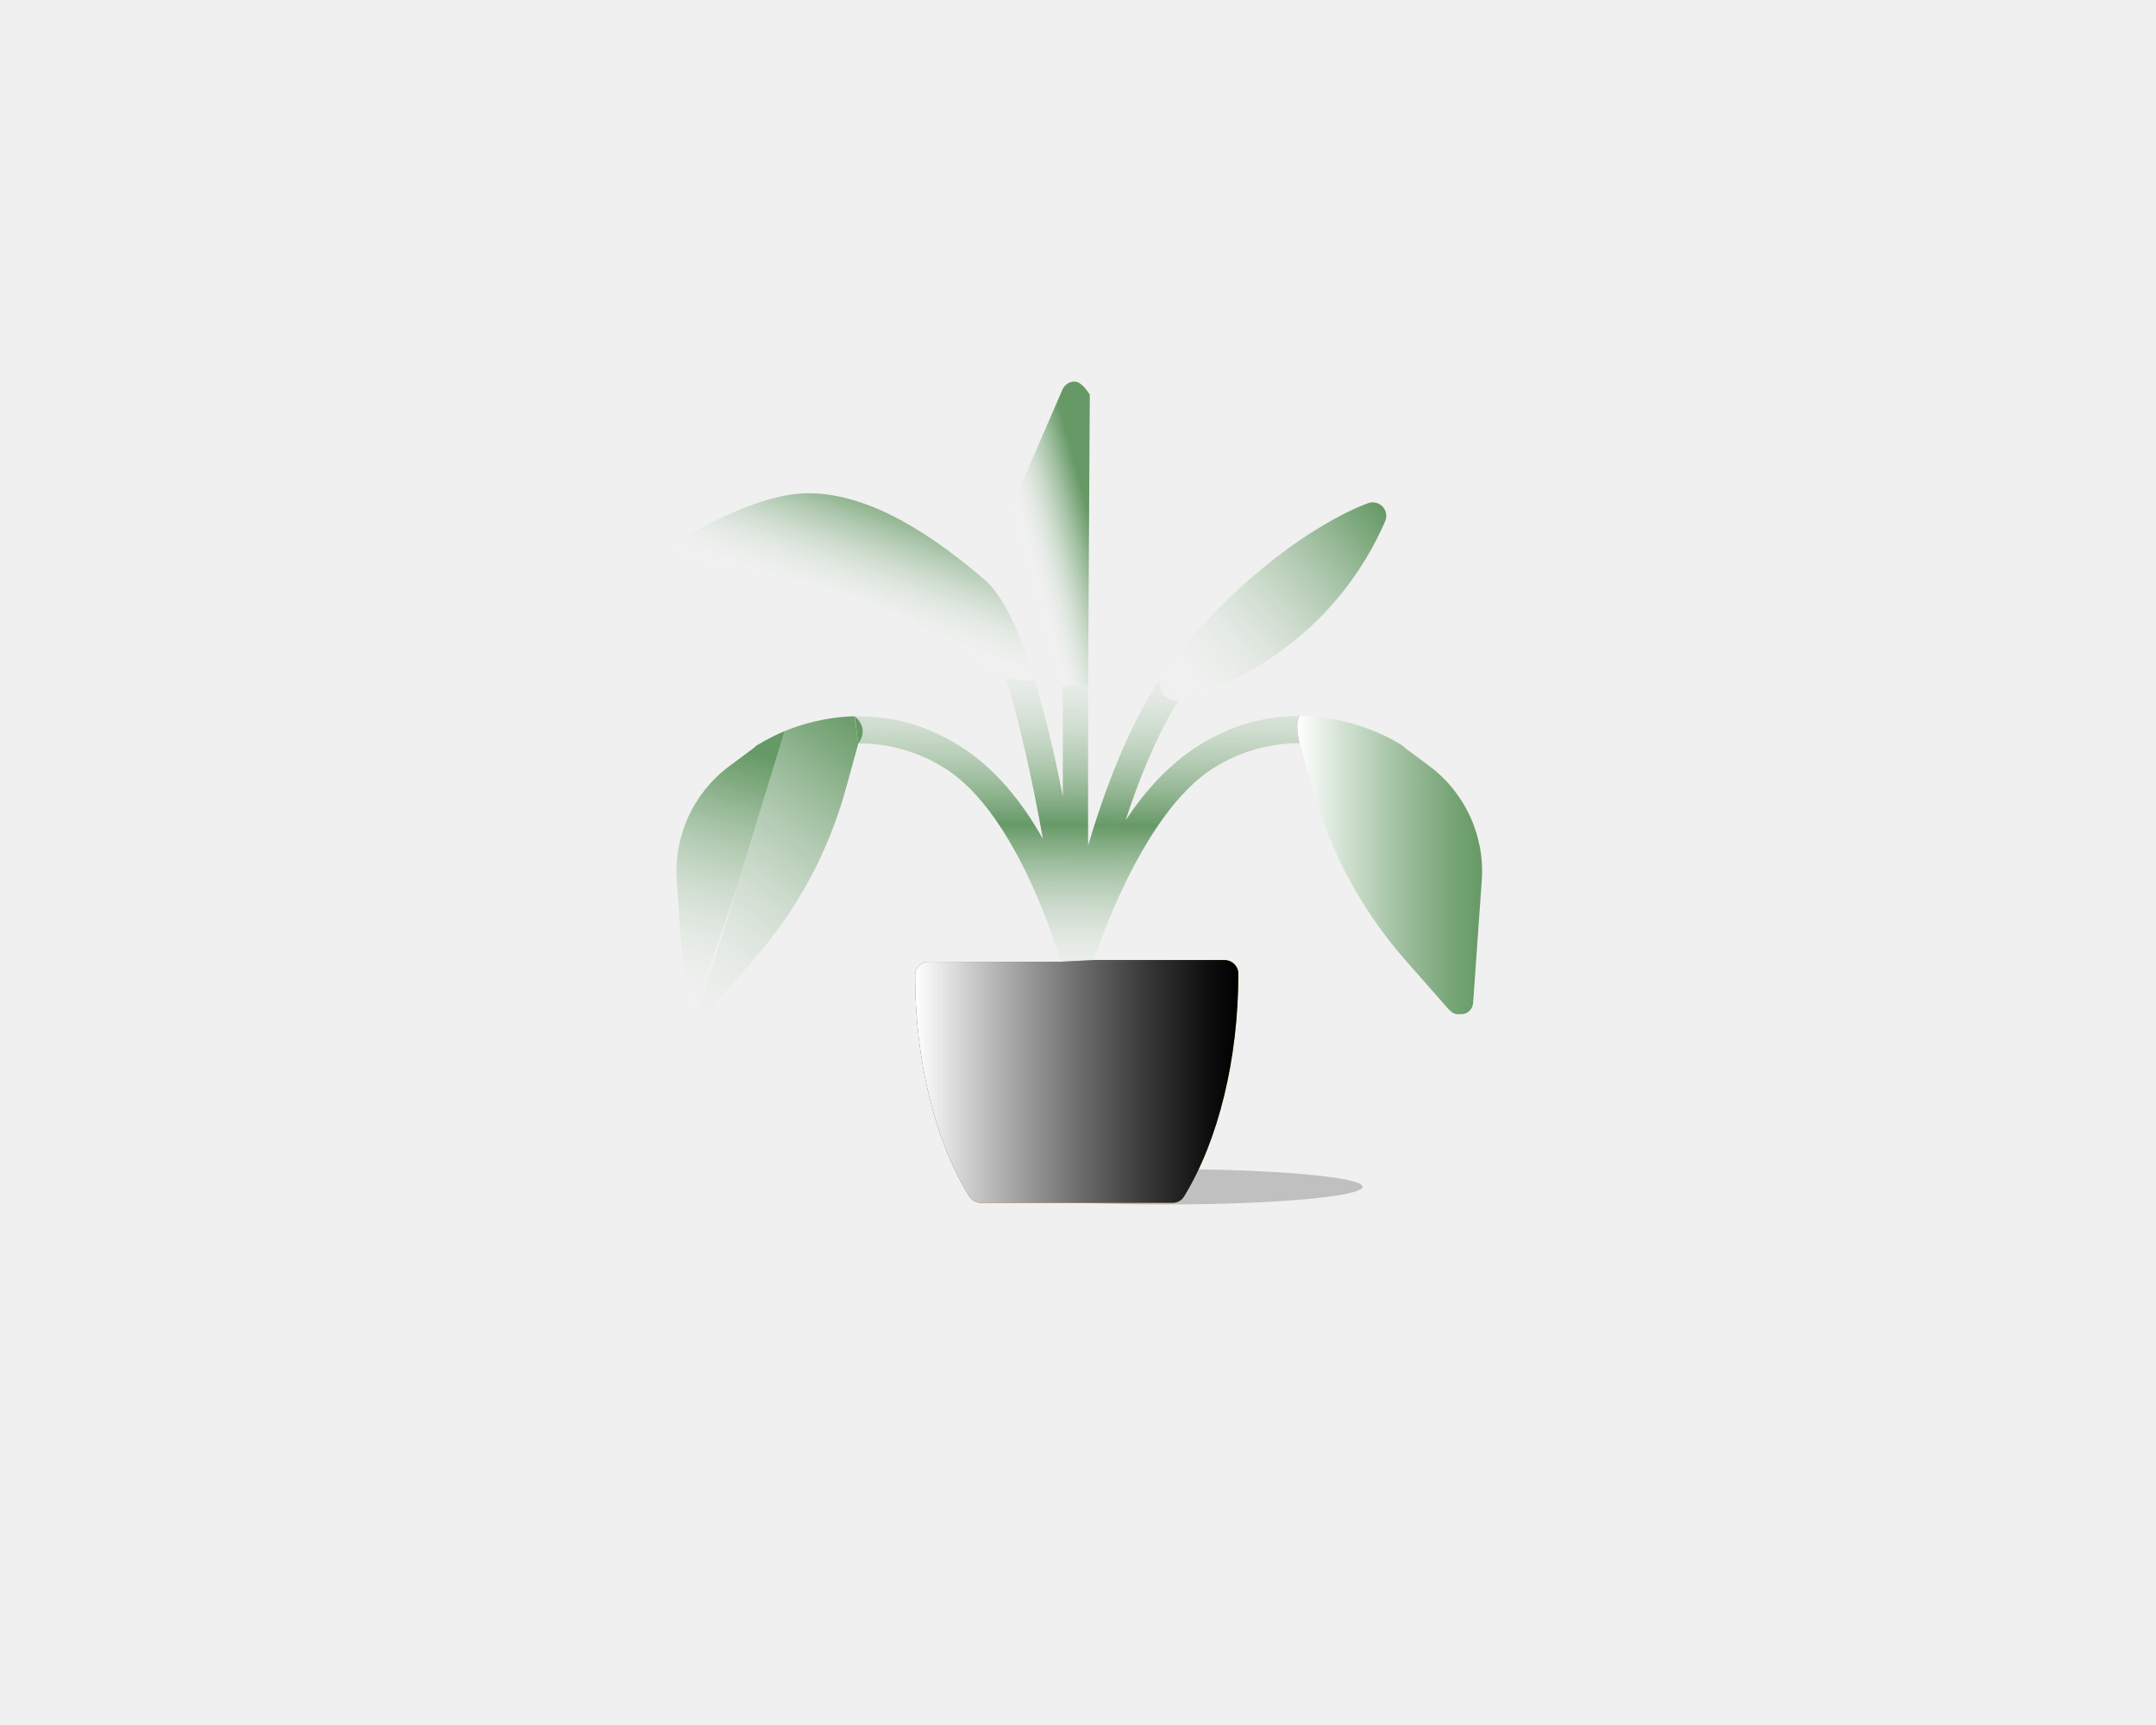
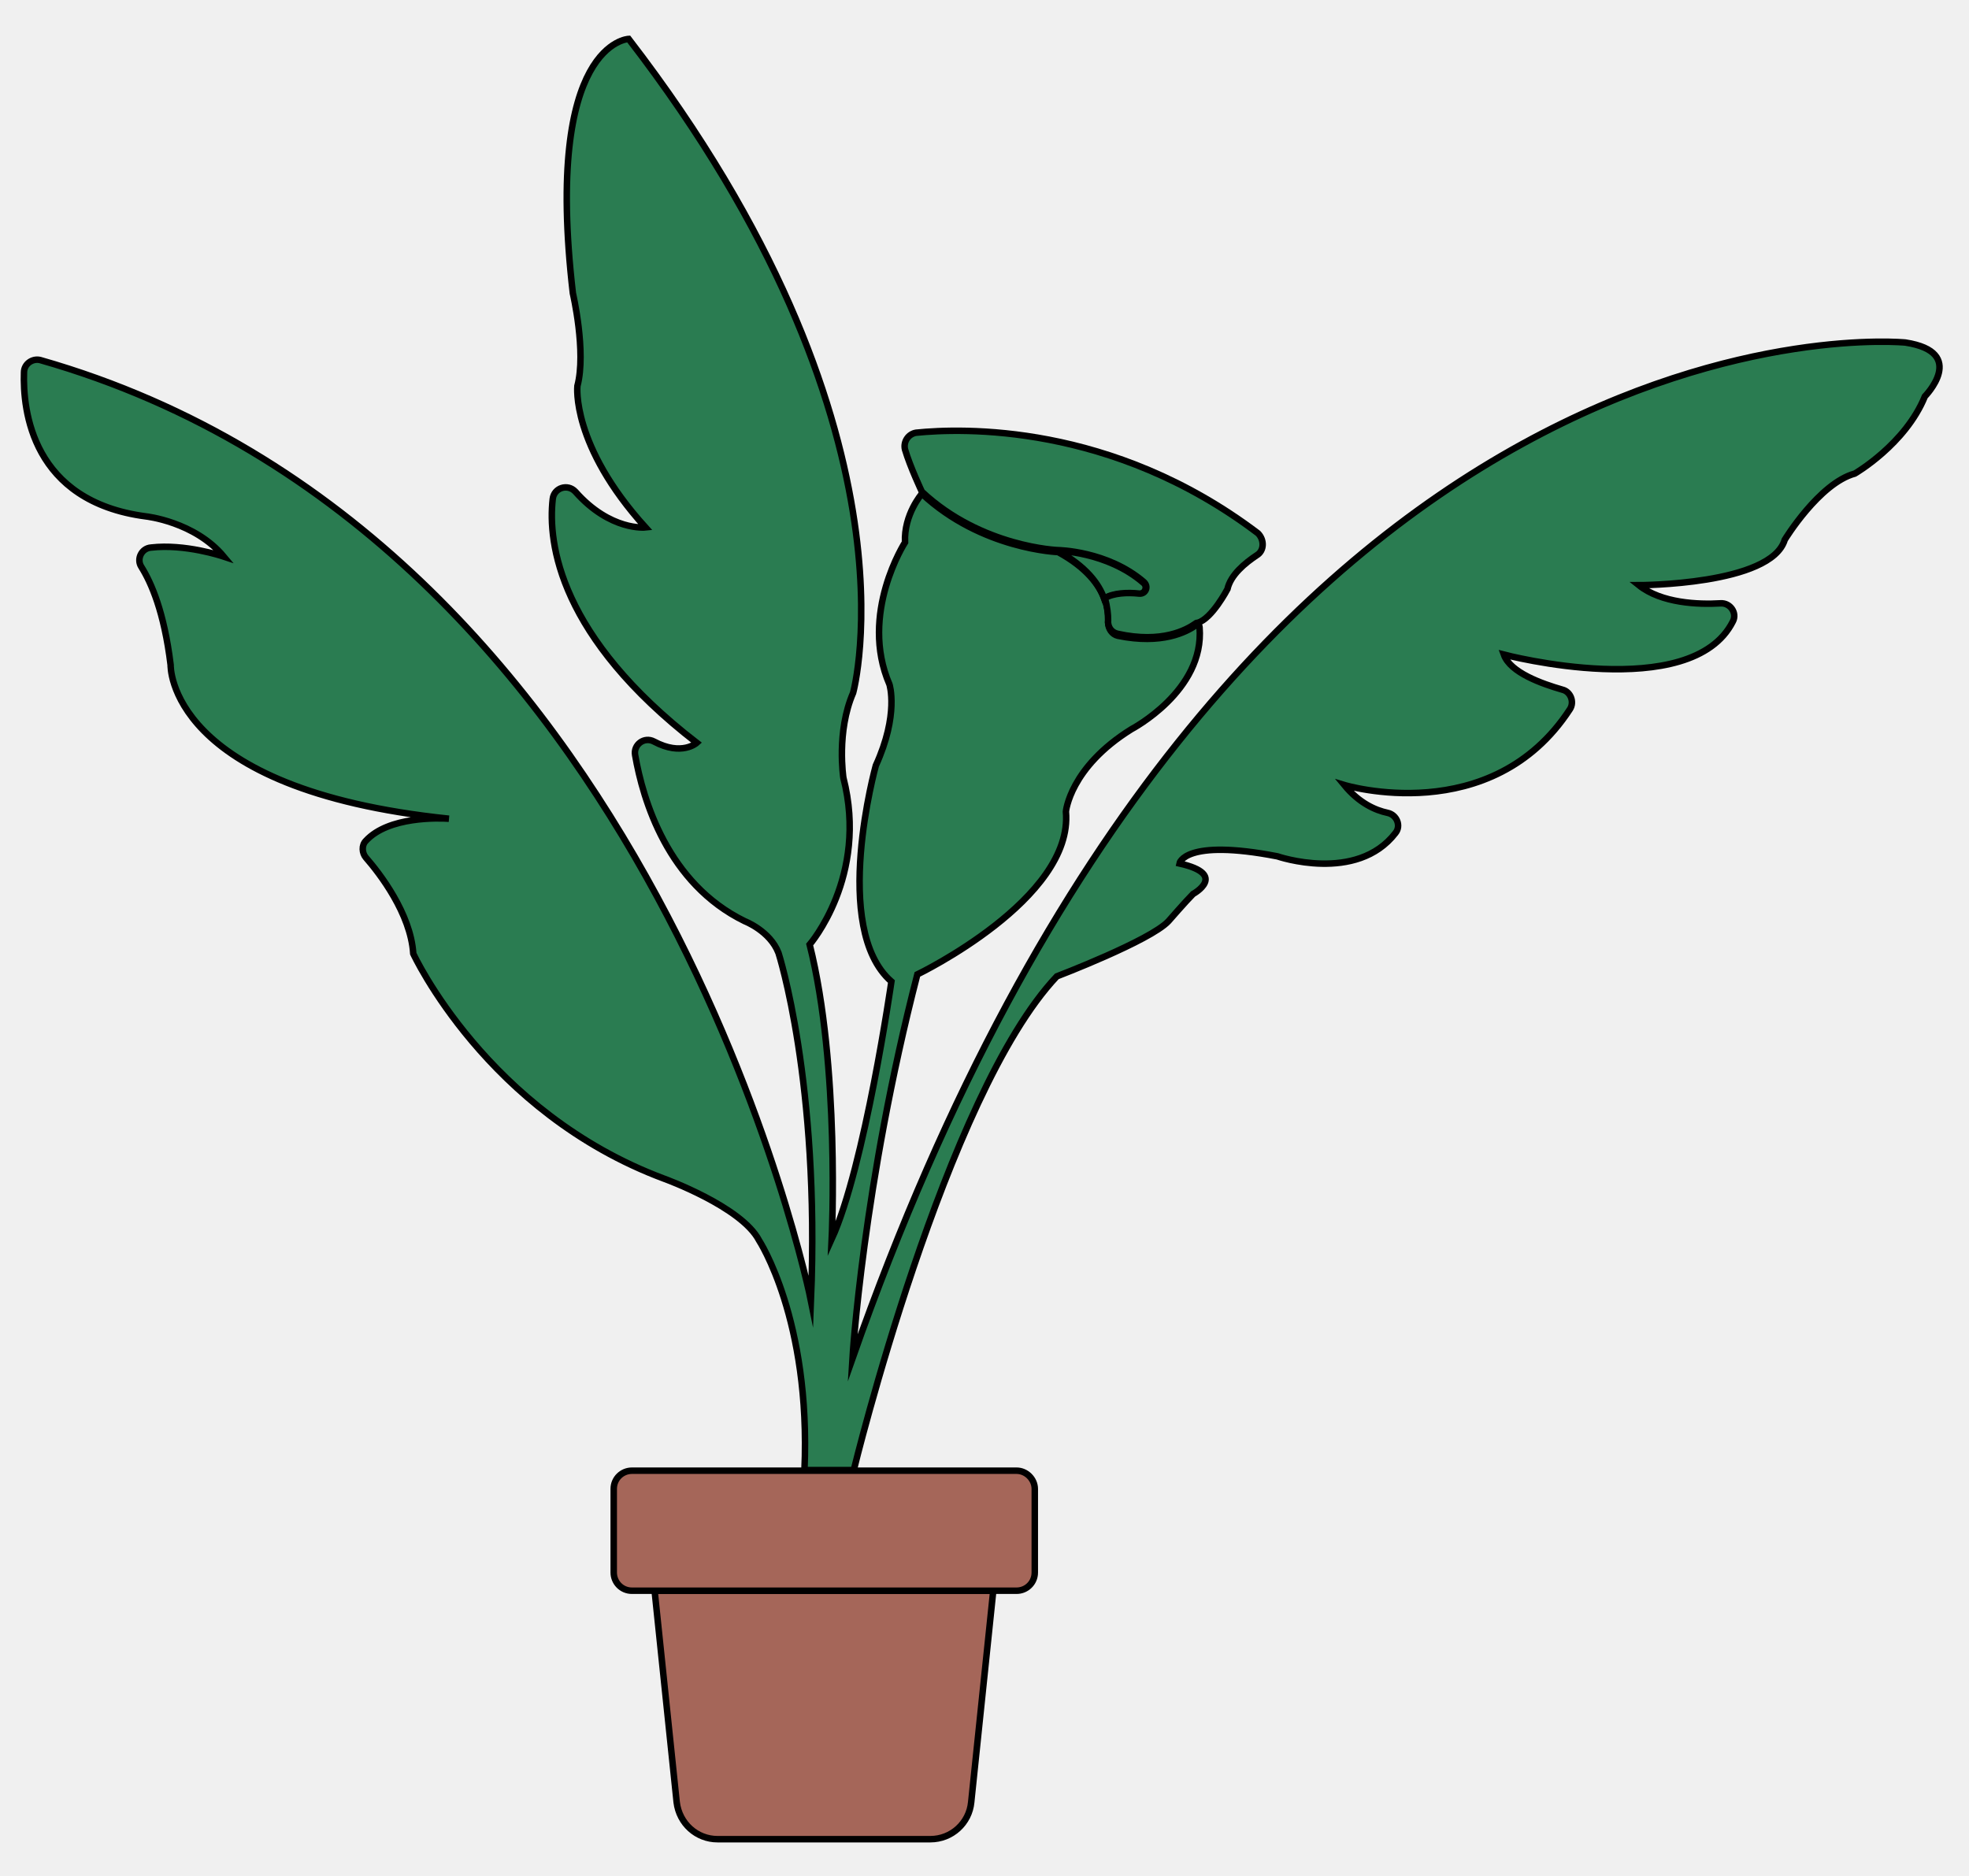
- <svg xmlns="http://www.w3.org/2000/svg" version="1.1" x="0px" y="0px" viewBox="0 0 1280 1024" style="enable-background:new 0 0 1280 1024;" xml:space="preserve">
+ <svg xmlns="http://www.w3.org/2000/svg" version="1.1" x="0px" y="0px" viewBox="0 0 303.5 289.1" style="enable-background:new 0 0 303.5 289.1;" xml:space="preserve">
  <style type="text/css">
	.st0{display:none;}
- 	.st1{display:inline;}
- 	.st2{fill:#143642;}
- 	.st3{opacity:0.2;}
- 	.st4{fill:#B76935;}
- 	.st5{fill:url(#SVGID_1_);}
- 	.st6{fill:url(#SVGID_2_);}
- 	.st7{fill:url(#SVGID_3_);}
- 	.st8{fill:url(#SVGID_4_);}
- 	.st9{fill:url(#SVGID_5_);}
- 	.st10{fill:url(#SVGID_6_);}
- 	.st11{fill:url(#SVGID_7_);}
- 	.st12{fill:url(#SVGID_8_);}
- 	.st13{fill:#669966;}
- 	.st14{fill:url(#SVGID_9_);}
+ 	.st1{fill:#143642;}
+ 	.st2{fill:#A56659;stroke:#000000;stroke-miterlimit:10;}
+ 	.st3{fill:#2A7C51;stroke:#000000;stroke-miterlimit:10;}
+ 	.st4{fill:none;stroke:#000000;stroke-miterlimit:10;}
+ 	.st5{fill:#686160;stroke:#000000;stroke-miterlimit:10;}
+ 	.st6{fill:#FFCC66;stroke:#000000;stroke-miterlimit:10;}
+ 	.st7{fill:#6699CC;stroke:#000000;stroke-miterlimit:10;}
+ 	.st8{fill:#FFD8CA;stroke:#000000;stroke-miterlimit:10;}
+ 	.st9{fill:#7C4C40;stroke:#000000;stroke-miterlimit:10;}
+ 	.st10{stroke:#000000;stroke-miterlimit:10;}
+ 	.st11{fill:#336699;stroke:#000000;stroke-miterlimit:10;}
+ 	.st12{fill:none;stroke:#000000;stroke-linecap:round;stroke-miterlimit:10;}
+ 	.st13{fill:#DB4F4F;stroke:#000000;stroke-linecap:round;stroke-miterlimit:10;}
+ 	.st14{fill:#496E8C;stroke:#000000;stroke-miterlimit:10;}
+ 	.st15{fill:#B59D95;stroke:#000000;stroke-miterlimit:10;}
+ 	.st16{opacity:0.15;fill:#FFFFFF;}
+ 	.st17{fill:#E7B8CC;}
+ 	.st18{fill:#B76935;}
+ 	.st19{fill:#143642;stroke:#FFFFFF;stroke-width:3;stroke-miterlimit:10;}
+ 	.st20{fill:#FFFFFF;}
+ 	.st21{fill:none;stroke:#FFFFFF;stroke-width:2;stroke-miterlimit:10;}
+ 	.st22{fill:none;stroke:#FFFFFF;stroke-width:2;stroke-linecap:round;stroke-miterlimit:10;}
+ 	.st23{fill:#FFFFFF;stroke:#FFFFFF;stroke-width:2;stroke-miterlimit:10;}
</style>
-   <g id="Calque_2" class="st0">
-     <g class="st1">
-       <rect x="2" class="st2" width="1276" height="1024" />
+   <g id="Calque_1" class="st0">
+ </g>
+   <g id="fond">
+ </g>
+   <g id="plante">
+ </g>
+   <g id="lampe">
+ </g>
+   <g id="buffet">
+ </g>
+   <g id="horloge">
+ </g>
+   <g id="talons">
+ </g>
+   <g id="talon3">
+ </g>
+   <g id="forme">
+ </g>
+   <g id="couleurs">
+ </g>
+   <g id="plante2">
+ </g>
+   <g id="plante3">
+     <path class="st2" d="M153.1,245.2l-3.4,32.6c-0.3,3.2-3,5.7-6.3,5.7h-32.8c-3.2,0-5.9-2.4-6.3-5.7l-3.4-32.6H153.1z" />
+     <path class="st2" d="M159.5,229.5v12.9c0,1.6-1.3,2.8-2.8,2.8H97.4c-1.6,0-2.8-1.3-2.8-2.8v-12.9c0-1.6,1.3-2.8,2.8-2.8h59.3   C158.2,226.7,159.5,228,159.5,229.5z" />
+     <g>
+       <path class="st3" d="M296.7,61.1c-3,7.4-10.8,11.9-10.8,11.9c-5.5,1.5-10.8,10.2-10.8,10.2c-2.1,7-22.5,7-22.5,7    c3.5,2.8,9.2,3,12.6,2.8c1.5-0.1,2.6,1.5,1.9,2.8c-6.4,12.7-35.3,5.1-35.3,5.1c1,2.8,5.9,4.5,9,5.4c1.3,0.3,1.9,1.9,1.2,3    c-12.1,18.6-34.8,11.7-34.8,11.7c2.3,2.8,4.8,3.9,6.7,4.3c1.4,0.3,2.1,2,1.2,3.1c-6,7.8-18.2,3.6-18.2,3.6    c-14.4-2.8-15.1,1.1-15.1,1.1c7.6,1.7,2.1,4.7,2.1,4.7c-1.1,1.1-3.8,4.2-3.8,4.2c-2.8,3-17.2,8.5-17.2,8.5    c-17.2,18.2-31.3,76.1-31.3,76.1H124c1-23.2-7-35.4-7-35.4c-2.7-5.2-14.6-9.5-14.6-9.5C75,171.5,63.7,147,63.7,147    c-0.4-6.2-5.2-12.4-7.3-14.8c-0.6-0.7-0.7-1.9,0-2.6c3.5-3.8,11.3-3.5,12.8-3.4c-43.5-4.5-42.9-23.7-42.9-23.7    c-1-8.2-3-12.7-4.5-15.1c-0.8-1.2,0-2.9,1.5-3c5.2-0.6,10.9,1.3,11.2,1.4c-4.5-5.4-12-6.2-12-6.2C4.9,77.3,3.5,63.2,3.7,57.4    c0-1.3,1.3-2.2,2.5-1.9c95.1,27.1,118.8,145,118.8,145c1.4-33.8-5-53.6-5-53.6c-1.3-3.4-5.2-4.9-5.2-4.9    c-11.9-5.8-15.7-18.7-16.9-25.6c-0.3-1.6,1.4-2.9,2.9-2.1c4.3,2.3,6.6,0.2,6.6,0.2c-21.1-16.3-23-30.7-22.2-37.6    c0.2-1.7,2.3-2.4,3.5-1.1c5.4,6.1,10.8,5.5,10.8,5.5C88,68.6,89,59.5,89,59.5c1.4-5.3-0.7-14.3-0.7-14.3C83.8,6.5,96.9,6,96.9,6    c46,59.7,34.6,100.8,34.6,100.8c-2.6,6-1.5,13.1-1.5,13.1c3.9,15.2-5.2,25.7-5.2,25.7c4.7,18.7,3.4,45.4,3.4,45.4    c5.1-11.2,9.2-39.7,9.2-39.7c-9.4-8.2-2.4-33.3-2.4-33.3c3.6-7.9,2.1-12.5,2.1-12.5c-4.7-10.9,2.4-21.9,2.4-21.9    c-0.2-4.3,2.6-7.5,2.6-7.5c9.2,8.6,21,9,21,9c4.4,2.4,6.4,5.1,7.2,7.4c0.5,1.3,0.6,2.5,0.5,3.4c0,1,0.6,1.9,1.5,2.1    c6.8,1.4,10.6-0.6,12-1.6c0.1-0.1,0.2-0.1,0.3-0.1c0.2,0,0.3,0.2,0.3,0.4c0.8,9.8-10.5,15.7-10.5,15.7    c-9.5,5.9-10.1,12.7-10.1,12.7c1.2,13.5-22.9,25.1-22.9,25.1c-8.4,32.5-10,59.2-10,59.2C190.1,42.4,293.7,52.8,293.7,52.8    C303.4,54.3,296.7,61.1,296.7,61.1z" />
+       <path class="st3" d="M175.5,91.6c-1.8-0.2-4-0.1-5.3,0.7c-0.8-2.3-2.8-5-7.2-7.4c0,0,7.6,0.1,13.2,4.9    C177,90.4,176.5,91.6,175.5,91.6z" />
+       <path class="st3" d="M193.7,85.6c-1.8,1.2-4,3-4.5,5.2c0,0-2.4,4.6-4.6,5.2c-0.1,0-0.2,0-0.3,0.1c-1.4,1-5.2,3.1-12,1.6    c-1-0.2-1.6-1.1-1.5-2.1c0-0.9-0.1-2-0.5-3.4c1.3-0.8,3.5-0.9,5.3-0.7c1,0.1,1.5-1.1,0.7-1.8c-5.6-4.8-13.2-4.9-13.2-4.9    s-11.8-0.4-21-9c0,0-1.8-3.8-2.6-6.5c-0.3-1.2,0.5-2.4,1.7-2.6c6.9-0.7,30.1-1.6,52.7,15.5C194.9,83.2,194.9,84.9,193.7,85.6z" />
    </g>
  </g>
-   <g id="Calque_3">
-     <g class="st3">
-       <ellipse cx="691.5" cy="704.5" rx="117.5" ry="10.5" />
-     </g>
-   </g>
-   <g id="Calque_1">
-     <g>
-       <g>
-         <path class="st4" d="M418,516.6v-0.8C418,516,418,516.3,418,516.6z" />
-       </g>
-       <g>
-         <linearGradient id="SVGID_1_" gradientUnits="userSpaceOnUse" x1="543.38" y1="642" x2="735.21" y2="642">
-           <stop offset="0" style="stop-color:#6A3600" />
-           <stop offset="0.145" style="stop-color:#834712" />
-           <stop offset="0.385" style="stop-color:#A9602B" />
-           <stop offset="0.513" style="stop-color:#B76935" />
-           <stop offset="0.638" style="stop-color:#BE6F2D" />
-           <stop offset="0.828" style="stop-color:#D27E19" />
-           <stop offset="1" style="stop-color:#E99000" />
-         </linearGradient>
-         <path class="st5" d="M735.2,578c0,50.6-11.8,98.8-32.2,132.2c-1.4,2.4-4,3.8-6.8,3.8h-114c-2.7,0-5.3-1.5-6.8-3.8     c-20.4-33.1-32.1-80.9-32.1-131.3c0-4.4,3.6-8,8-8h78.5l19.6-1h77.8C731.6,570,735.2,573.6,735.2,578z" />
-       </g>
-       <g>
-         <linearGradient id="SVGID_2_" gradientUnits="userSpaceOnUse" x1="543.38" y1="642" x2="735.21" y2="642">
-           <stop offset="0" style="stop-color:#FFFFFF" />
-           <stop offset="0.196" style="stop-color:#C4C4C4" />
-           <stop offset="0.49" style="stop-color:#717171" />
-           <stop offset="0.731" style="stop-color:#343434" />
-           <stop offset="0.907" style="stop-color:#0E0E0E" />
-           <stop offset="1" style="stop-color:#000000" />
-         </linearGradient>
-         <path class="st6" d="M735.2,578c0,50.6-11.8,98.8-32.2,132.2c-1.4,2.4-4,3.8-6.8,3.8h-114c-2.7,0-5.3-1.5-6.8-3.8     c-20.4-33.1-32.1-80.9-32.1-131.3c0-4.4,3.6-8,8-8h78.5l19.6-1h77.8C731.6,570,735.2,573.6,735.2,578z" />
-       </g>
-       <g>
-         <linearGradient id="SVGID_3_" gradientUnits="userSpaceOnUse" x1="640.324" y1="371.104" x2="637.829" y2="591.251">
-           <stop offset="0" style="stop-color:#FFFFFF;stop-opacity:0" />
-           <stop offset="0.539" style="stop-color:#669966" />
-           <stop offset="0.987" style="stop-color:#F2F6F2;stop-opacity:4.557531e-02" />
-         </linearGradient>
-         <path class="st7" d="M771.8,425c-18-0.1-38.7,4.1-59.9,17.4c-17.9,11.2-32.2,27.3-43.6,44.5c7.8-24.2,18.1-49.6,31.4-71.4     c-12.3,1.5-11.3-12.3-11.3-12.3C669,433.3,655.5,470,646,502v-95l-15-0.1v65.8c-4.6-23.4-10.2-47.5-16.7-68.7l-17-0.8     c8.6,27.4,16,62.2,21.9,94.9c-11.8-21.1-27.9-41.9-49.7-55.5c-22-13.7-43.4-17.8-61.9-17.3h-0.2l2.2,16c18.2-0.1,36,5,51.4,14.8     c44.3,27.6,68.8,114.9,68.8,114.9l19.6-1c0,0,27.4-86.9,71-114c15.4-9.8,33.2-14.9,51.4-14.8C771.8,441.2,768.7,430,771.8,425z" />
-       </g>
-       <g>
-         <linearGradient id="SVGID_4_" gradientUnits="userSpaceOnUse" x1="374.792" y1="608.538" x2="514.597" y2="427.211">
-           <stop offset="0" style="stop-color:#FFFFFF;stop-opacity:0" />
-           <stop offset="0.228" style="stop-color:#D6E4D6;stop-opacity:0.228" />
-           <stop offset="0.591" style="stop-color:#9ABC9A;stop-opacity:0.591" />
-           <stop offset="0.859" style="stop-color:#74A374;stop-opacity:0.859" />
-           <stop offset="1" style="stop-color:#669966" />
-         </linearGradient>
-         <path class="st8" d="M509.6,441.3l-7.6,27.5c-10.3,37.2-28.9,71.5-54.3,100.5l-26.9,30.6l-0.1-0.1c-1.5,1.7-3.6,2.8-5.9,3.2H414     c8-26.1,16.6-54,24.4-79.4c14-45.5,25.6-83.2,27.3-88.9c0.1-0.2,0.1-0.3,0.1-0.5c0-0.1,0-0.1,0-0.2c0,0,0,0,0,0     c10.3-4.2,24.7-8.4,41.4-8.8L509.6,441.3z" />
-       </g>
-       <g>
-         <linearGradient id="SVGID_5_" gradientUnits="userSpaceOnUse" x1="692.695" y1="413.97" x2="824.127" y2="304.783">
-           <stop offset="0" style="stop-color:#FFFFFF;stop-opacity:0" />
-           <stop offset="0.228" style="stop-color:#D6E4D6;stop-opacity:0.228" />
-           <stop offset="0.591" style="stop-color:#9ABC9A;stop-opacity:0.591" />
-           <stop offset="0.859" style="stop-color:#74A374;stop-opacity:0.859" />
-           <stop offset="1" style="stop-color:#669966" />
-         </linearGradient>
-         <path class="st9" d="M822.3,309.6l-1.5,3.3c-23.1,50.5-67.5,88.1-121.1,102.6c0,0,0,0,0,0c-12.3,1.5-11.3-12.3-11.3-12.3     c5.1-8,10.7-15.5,16.6-22.3c56.8-64.9,105.5-81.6,107.5-82.3c3-1,6.4-0.1,8.5,2.3C823.1,303.3,823.6,306.7,822.3,309.6z" />
-       </g>
-       <g>
-         <linearGradient id="SVGID_6_" gradientUnits="userSpaceOnUse" x1="606.513" y1="326.233" x2="648.983" y2="314.703">
-           <stop offset="0" style="stop-color:#FFFFFF;stop-opacity:0" />
-           <stop offset="0.228" style="stop-color:#D6E4D6;stop-opacity:0.228" />
-           <stop offset="0.591" style="stop-color:#9ABC9A;stop-opacity:0.591" />
-           <stop offset="0.859" style="stop-color:#74A374;stop-opacity:0.859" />
-           <stop offset="1" style="stop-color:#669966" />
-         </linearGradient>
-         <path class="st10" d="M647,234.3L646,407l-15-0.1l-30.5-101.1c-0.6-1.8-0.5-3.8,0.3-5.5l30-69.1c1.3-2.8,4-4.7,7.1-4.7     C642.4,226.4,647,234.3,647,234.3z" />
-       </g>
-       <g>
-         <linearGradient id="SVGID_7_" gradientUnits="userSpaceOnUse" x1="505.592" y1="369.676" x2="534.627" y2="290.903">
-           <stop offset="0" style="stop-color:#FFFFFF;stop-opacity:0" />
-           <stop offset="0.228" style="stop-color:#D6E4D6;stop-opacity:0.228" />
-           <stop offset="0.591" style="stop-color:#9ABC9A;stop-opacity:0.591" />
-           <stop offset="0.859" style="stop-color:#74A374;stop-opacity:0.859" />
-           <stop offset="1" style="stop-color:#669966" />
-         </linearGradient>
-         <path class="st11" d="M614.3,404l-17-0.8l-57-36.1l-7.5-3.3c-30.1-13.1-62.1-21.6-94.7-25.2l-30.6-3.4c-3.4-0.4-6.1-2.9-6.9-6.2     c-0.8-3.3,0.6-6.8,3.5-8.6c1.8-1.1,44.1-27.6,75.6-27.6c30.4,0,64.7,16.8,104.9,51.4C596,354,606,376.5,614.3,404z" />
-       </g>
-       <g>
-         <linearGradient id="SVGID_8_" gradientUnits="userSpaceOnUse" x1="770.436" y1="513.566" x2="879.933" y2="513.566">
-           <stop offset="0" style="stop-color:#FFFFFF" />
-           <stop offset="0.228" style="stop-color:#D6E4D6" />
-           <stop offset="0.591" style="stop-color:#9ABC9A" />
-           <stop offset="0.859" style="stop-color:#74A374" />
-           <stop offset="1" style="stop-color:#669966" />
-         </linearGradient>
-         <path class="st12" d="M879.7,522.7l-5.1,72.4c-0.2,3.9-3.3,7.1-7.2,6.9h-0.8c-2.3,0.4-4.4-0.6-5.9-2.3l-0.1,0.1l-26.9-30.6     c-25.3-29-43.9-63.4-54.3-100.5l-7.6-27.5c0,0-3.2-11.1,0-16.2c34.2,0.2,59,16.4,60.6,17.5c0.6,0.4,1.1,0.9,1.6,1.4l14.4,10.7     C869.8,470.5,881.6,496.1,879.7,522.7z" />
-       </g>
-       <g>
-         <g>
-           <path class="st13" d="M418,516.6v-0.8C418,516,418,516.3,418,516.6z" />
-         </g>
-       </g>
-       <g>
-         <linearGradient id="SVGID_9_" gradientUnits="userSpaceOnUse" x1="396.061" y1="603.455" x2="440.935" y2="445.066">
-           <stop offset="0" style="stop-color:#FFFFFF;stop-opacity:0" />
-           <stop offset="0.228" style="stop-color:#D6E4D6;stop-opacity:0.228" />
-           <stop offset="0.591" style="stop-color:#9ABC9A;stop-opacity:0.591" />
-           <stop offset="0.859" style="stop-color:#74A374;stop-opacity:0.859" />
-           <stop offset="1" style="stop-color:#669966" />
-         </linearGradient>
-         <path class="st14" d="M449,442.7c-0.6,0.4-1.1,0.9-1.6,1.4L433,454.8c-21.3,15.8-33.1,41.5-31.2,68l5,72.4c0.2,3,0.8,3.8,1.3,3.9     c4.3,1.1,17.5-36.1,30.3-75.5c14-45.5,25.6-83.2,27.3-88.9c0.1-0.2,0.1-0.3,0.1-0.5c0-0.1,0-0.1,0-0.2     C456,438.2,449.8,442.2,449,442.7z M418,516.6c0-0.2,0-0.6,0-0.8V516.6z" />
-       </g>
-     </g>
-     <path class="st13" d="M469,503L469,503z" />
-     <path class="st13" d="M513,491L513,491z" />
-     <path class="st13" d="M509.6,441.3l-2.2-16l0-0.2c0.1,0.1,0.2,0.1,0.2,0.2C516.6,433.2,509.6,441.3,509.6,441.3z" />
-   </g>
-   <g id="Calque_4">
-     <path d="M408.2,599.1" />
-   </g>
+   <g id="horloge2">
+ </g>
+   <g id="buffet2">
+ </g>
+   <g id="buffet3">
+ </g>
+   <g id="talon2">
+ </g>
+   <g id="tapis3">
+ </g>
+   <g id="lanmpe3">
+ </g>
+   <g id="horloge3">
+ </g>
</svg>
